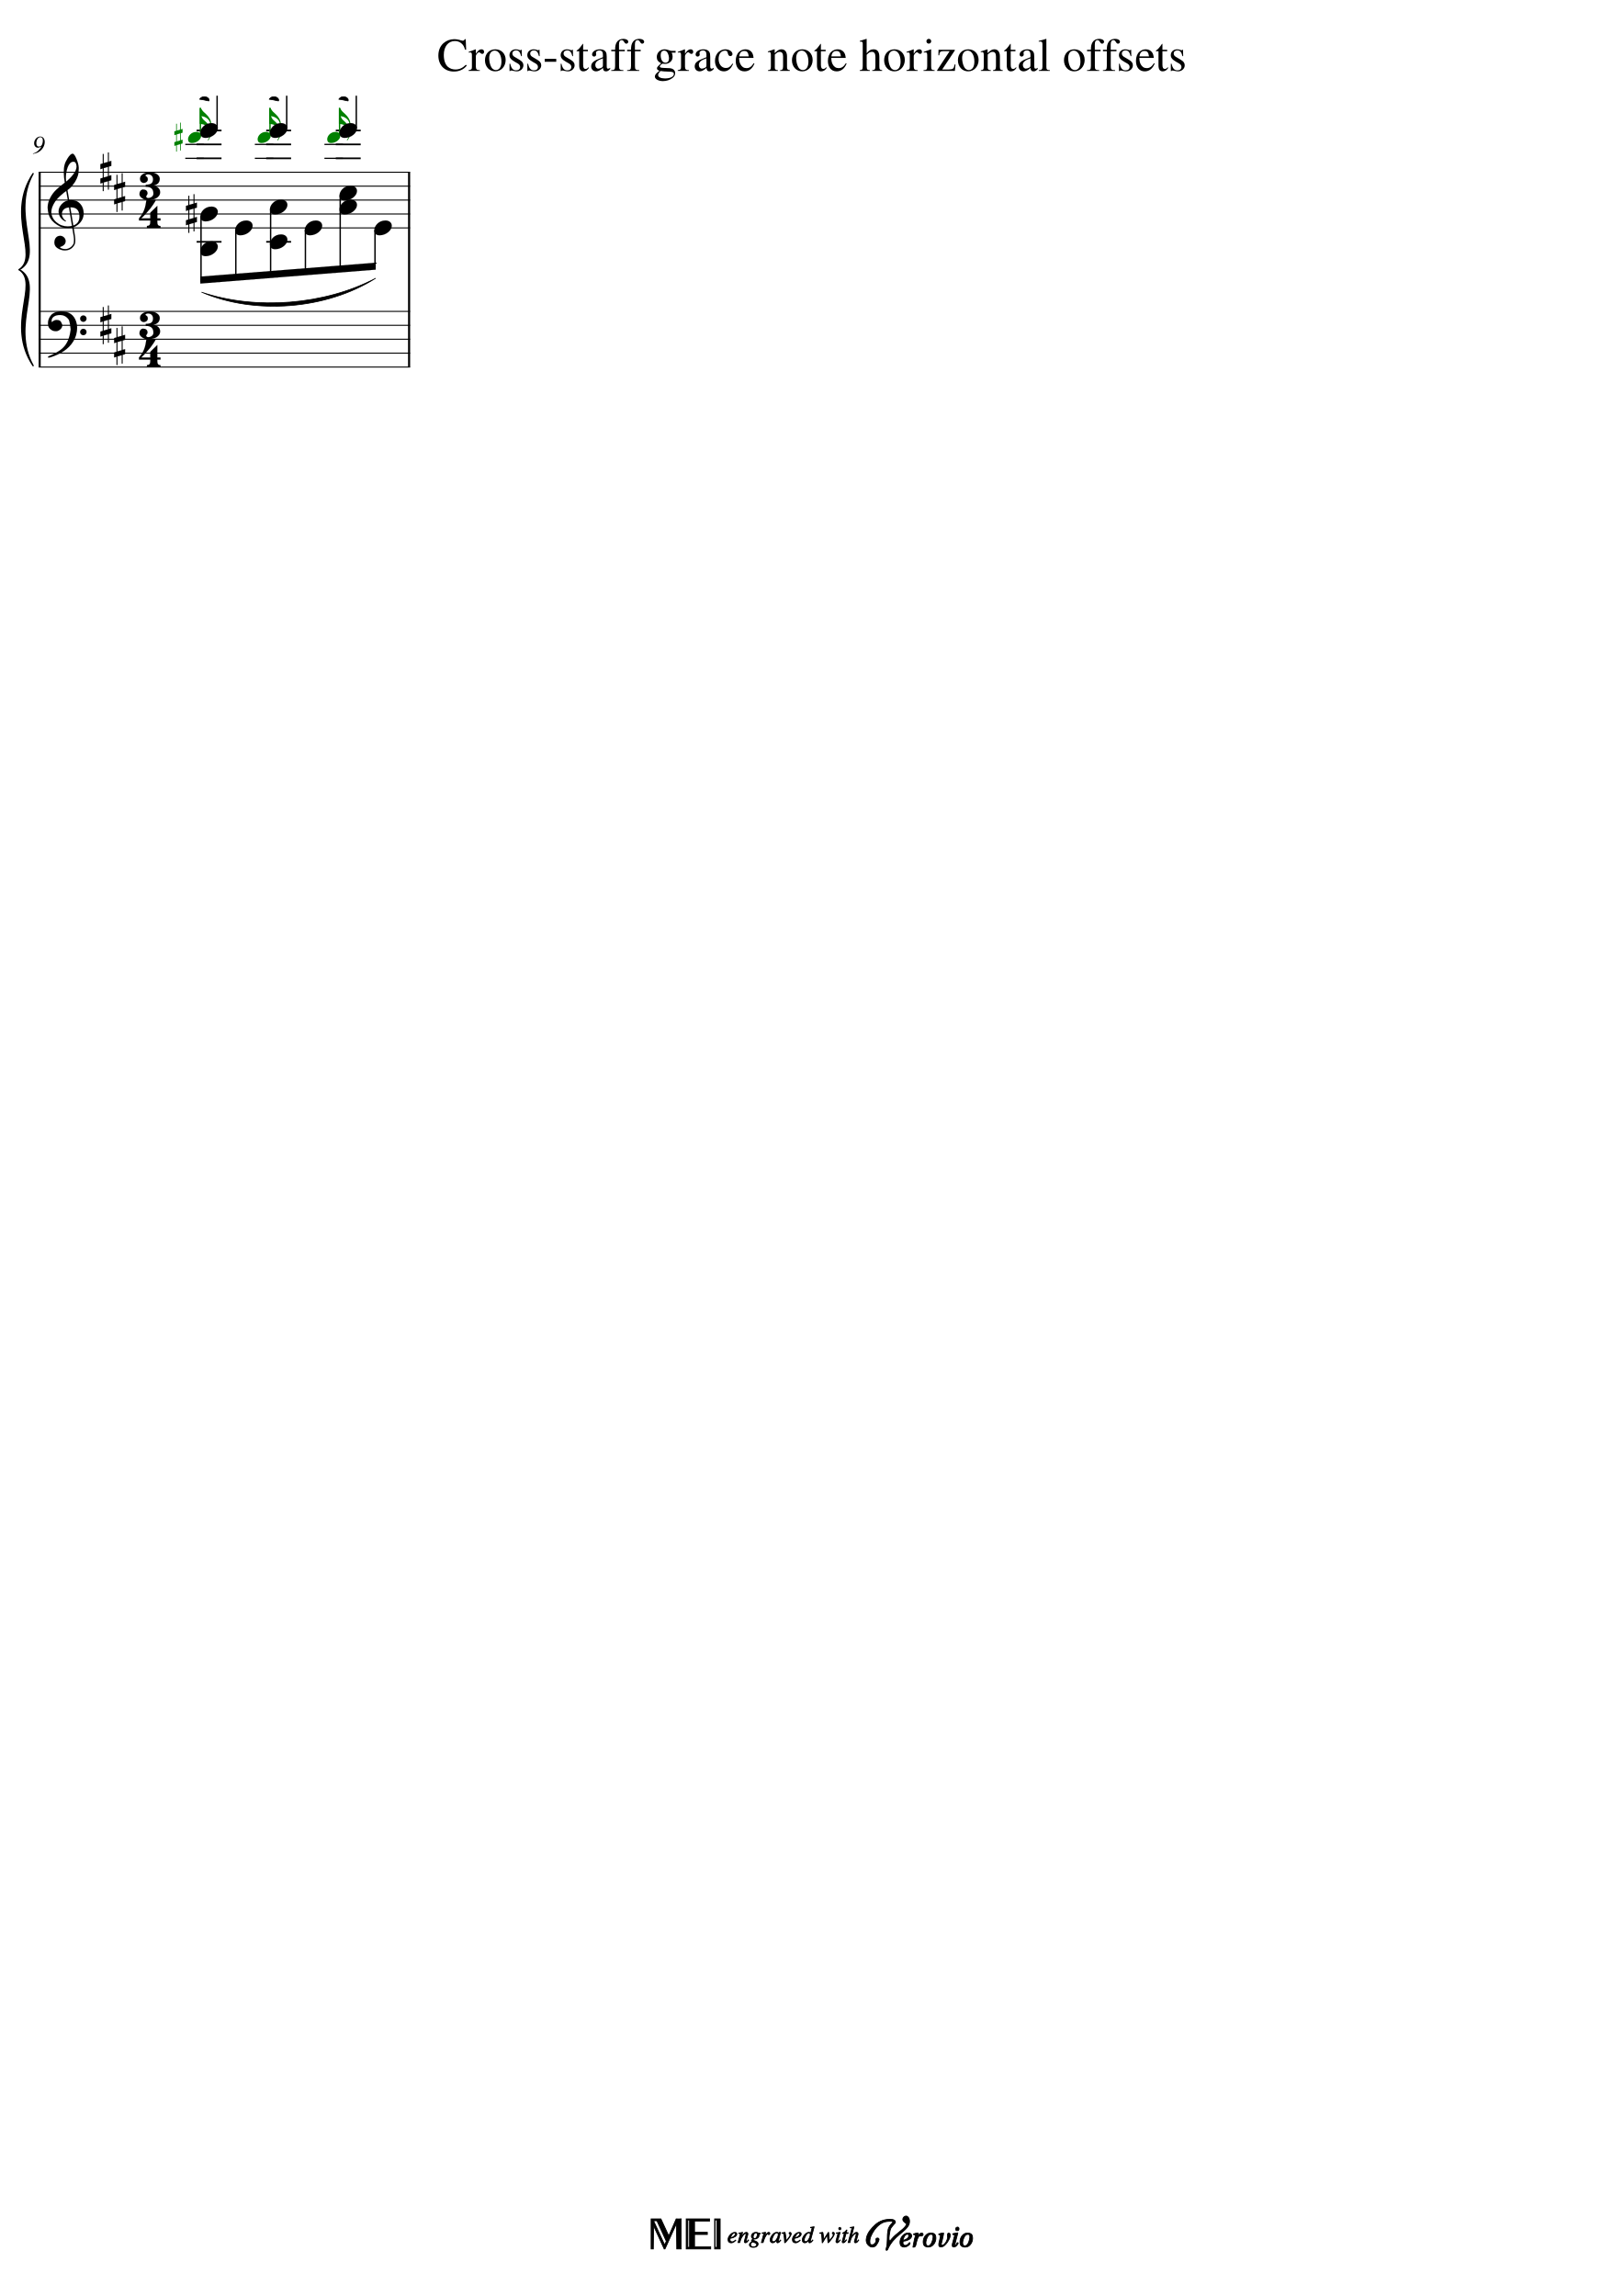
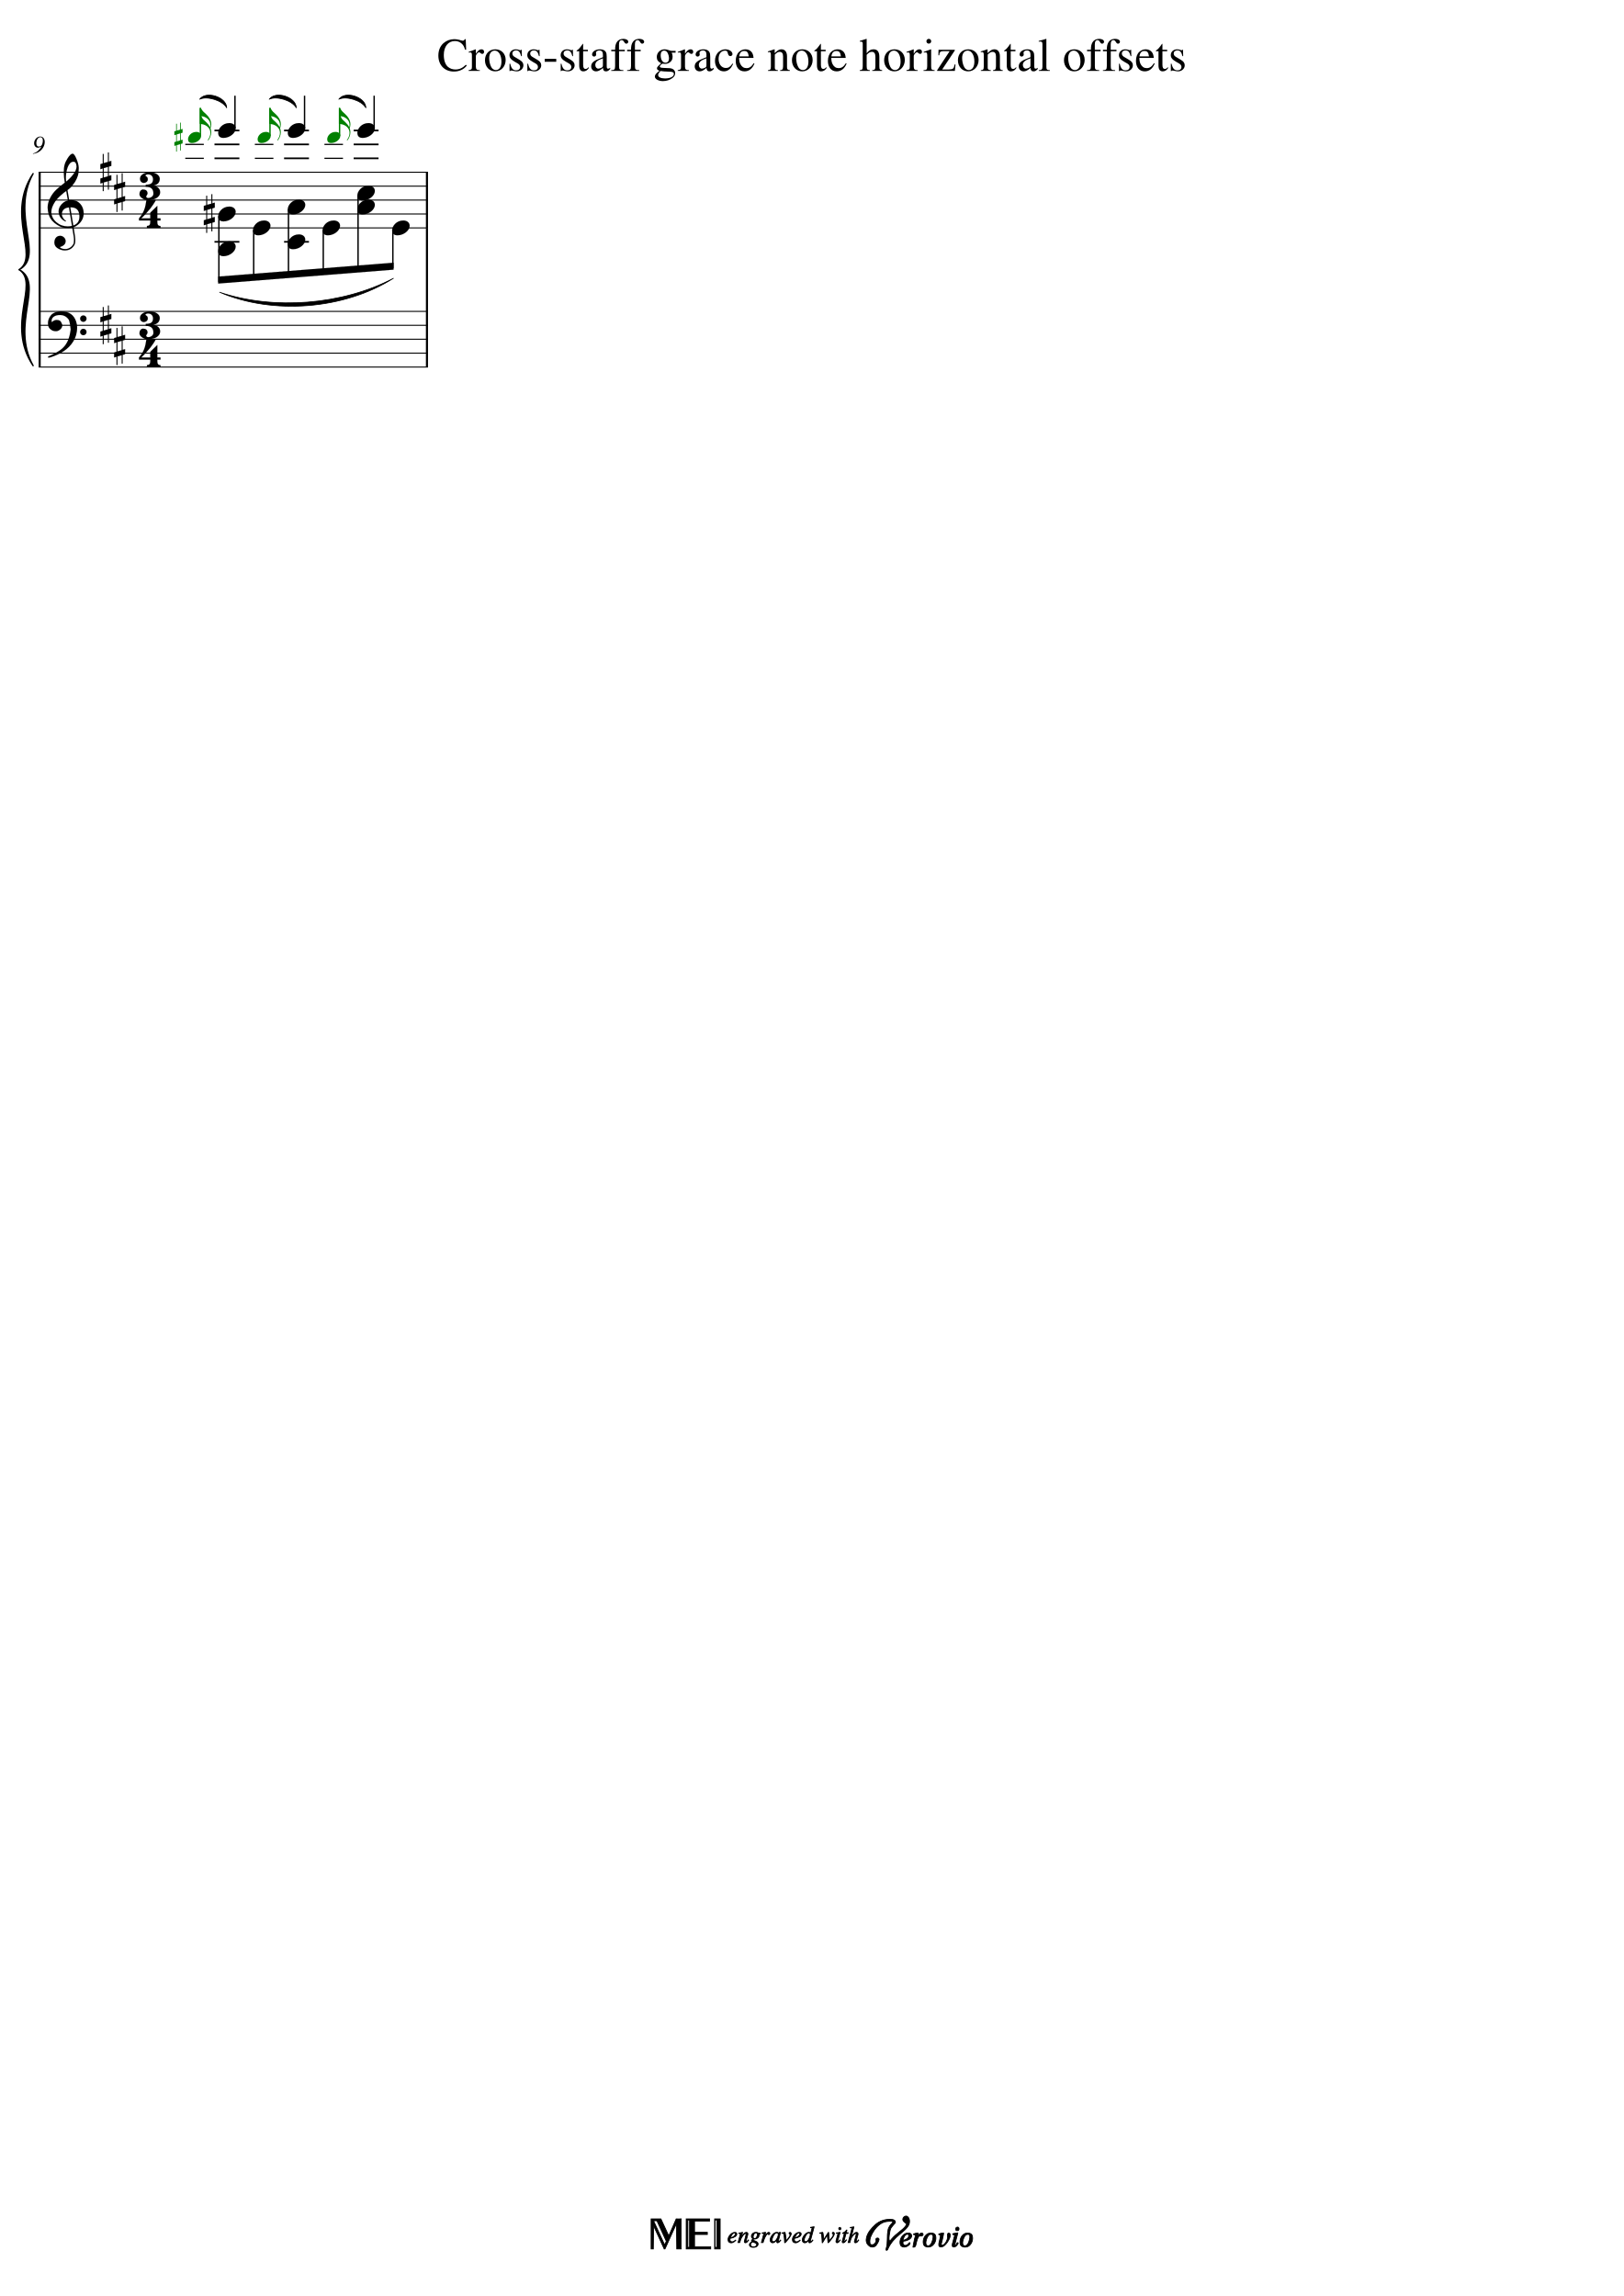
<svg xmlns="http://www.w3.org/2000/svg" xmlns:xlink="http://www.w3.org/1999/xlink" width="2100px" height="2970px" version="1.1" overflow="visible" id="docid">
  <defs>
    <g id="E050-docid">
      <path transform="scale(1,-1)" d="M441 -245c-23 -4 -48 -6 -76 -6c-59 0 -102 7 -130 20c-88 42 -150 93 -187 154c-26 44 -43 103 -48 176c0 6 -1 13 -1 19c0 54 15 111 45 170c29 57 65 106 110 148s96 85 153 127c-3 16 -8 46 -13 92c-4 43 -5 73 -5 89c0 117 16 172 69 257c34 54 64 82 89 82 c21 0 43 -30 69 -92s39 -115 41 -159v-15c0 -109 -21 -162 -67 -241c-13 -20 -63 -90 -98 -118c-13 -9 -25 -19 -37 -29l31 -181c8 1 18 2 28 2c58 0 102 -12 133 -35c59 -43 92 -104 98 -184c1 -7 1 -15 1 -22c0 -123 -87 -209 -181 -248c8 -57 17 -110 25 -162 c5 -31 6 -58 6 -80c0 -30 -5 -53 -14 -70c-35 -64 -88 -99 -158 -103c-5 0 -11 -1 -16 -1c-37 0 -72 10 -108 27c-50 24 -77 59 -80 105v11c0 29 7 55 20 76c18 28 45 42 79 44h6c49 0 93 -42 97 -87v-9c0 -51 -34 -86 -105 -106c17 -24 51 -36 102 -36c62 0 116 43 140 85 c9 16 13 41 13 74c0 20 -1 42 -5 67c-8 53 -18 106 -26 159zM461 939c-95 0 -135 -175 -135 -286c0 -24 2 -48 5 -71c50 39 92 82 127 128c40 53 60 100 60 140v8c-4 53 -22 81 -55 81h-2zM406 119l54 -326c73 25 110 78 110 161c0 7 0 15 -1 23c-7 95 -57 142 -151 142h-12 zM382 117c-72 -2 -128 -47 -128 -120v-7c2 -46 43 -99 75 -115c-3 -2 -7 -5 -10 -10c-70 33 -116 88 -123 172v11c0 68 44 126 88 159c23 17 49 29 78 36l-29 170c-21 -13 -52 -37 -92 -73c-50 -44 -86 -84 -109 -119c-45 -69 -67 -130 -67 -182v-13c5 -68 35 -127 93 -176 s125 -73 203 -73c25 0 50 3 75 9c-19 111 -36 221 -54 331z" />
    </g>
    <g id="E262-docid">
      <path transform="scale(1,-1)" d="M136 186v169h17v-164l44 14v-91l-44 -14v-165l44 12v-91l-44 -13v-155h-17v150l-76 -22v-155h-17v149l-43 -13v90l43 14v167l-43 -14v92l43 13v169h17v-163zM60 73v-167l76 22v168z" />
    </g>
    <g id="E083-docid">
      <path transform="scale(1,-1)" d="M208 250c97 0 177 -52 177 -116c0 -69 -40 -111 -118 -125c56 -5 125 -44 125 -116c0 -31 -10 -57 -31 -78c-19 -21 -45 -38 -78 -49l-50 -11c-15 -3 -36 -7 -55 -7c-50 0 -86 16 -113 38c-16 10 -23 18 -34 34c-7 13 -11 25 -11 38c0 43 27 83 68 83l3 -2 c61 0 75 -42 75 -70c0 -19 -24 -42 -26 -57c7 -17 20 -25 37 -25c44 0 94 29 94 78c0 75 -34 125 -138 125v36c84 0 131 22 131 98c0 54 -37 88 -87 88c-26 0 -43 -7 -51 -22c15 -22 44 -16 44 -70c0 -37 -37 -62 -71 -62c-22 0 -69 15 -69 76c0 79 101 116 178 116z" />
    </g>
    <g id="E084-docid">
      <path transform="scale(1,-1)" d="M20 -78c84 97 114 180 134 329h170c-13 -32 -82 -132 -99 -151l-84 -97c-33 -36 -59 -63 -80 -81h162v102l127 123v-225h57v-39h-57v-34c0 -43 19 -65 57 -65v-34h-244v36c48 0 60 26 60 70v27h-203v39z" />
    </g>
    <g id="E0A4-docid">
      <path transform="scale(1,-1)" d="M0 -39c0 68 73 172 200 172c66 0 114 -37 114 -95c0 -84 -106 -171 -218 -171c-64 0 -96 30 -96 94z" />
    </g>
    <g id="E062-docid">
      <path transform="scale(1,-1)" d="M582 -120c0 32 26 58 58 58s58 -26 58 -58s-26 -58 -58 -58s-58 26 -58 58zM582 120c0 32 26 58 58 58s58 -26 58 -58s-26 -58 -58 -58s-58 26 -58 58zM158 96c51 0 73 -14 88 -49l16 -39c0 -17 -2 -30 -7 -40c-3 -11 -10 -21 -19 -31c-17 -18 -49 -43 -84 -43 c-55 0 -77 13 -112 44c-24 21 -35 55 -35 100c0 46 14 81 32 112c30 52 71 79 137 93l36 6l26 2c154 0 235 -68 274 -182c11 -32 18 -68 18 -107c0 -103 -26 -182 -68 -250c-89 -145 -234 -230 -412 -288l-30 -5c-9 0 -14 3 -14 8c3 10 5 11 10 16c35 15 70 30 96 44l78 43 c96 57 162 136 197 258c9 33 17 60 22 100c3 22 5 35 6 39c-7 69 -16 115 -23 140s-4 22 -16 40c-8 12 -19 23 -31 34c-24 21 -62 44 -118 44c-48 0 -84 -8 -113 -28c-28 -19 -42 -44 -42 -73v-16c2 -5 3 -9 4 -11c24 22 52 39 84 39z" />
    </g>
    <g id="E242-docid">
      <path transform="scale(1,-1)" d="M206 -748c32 48 49 100 49 149c0 89 -55 168 -168 203c-18 5 -47 9 -87 16v190v190h22c8 0 33 -61 71 -95c4 -3 -2 3 61 -56c62 -58 122 -137 122 -241c0 -32 -7 -65 -17 -96c11 -29 17 -60 17 -94c0 -71 -32 -148 -67 -190c-6 -5 -10 -7 -13 -7s-5 2 -5 5l4 10 c1 3 6 8 11 16zM248 -463c4 18 7 38 7 57c0 105 -80 173 -168 200c-11 3 -27 6 -47 9c9 -17 23 -61 53 -88c4 -3 -2 3 61 -56c36 -33 71 -74 94 -122z" />
    </g>
  </defs>
  <style type="text/css">#docid g.ending, #docid g.fing, #docid g.reh, #docid g.tempo {font-weight:bold;}#docid g.dir, #docid g.dynam, #docid g.mNum {font-style:italic;}#docid g.label {font-weight:normal;}#docid ellipse, #docid path, #docid polygon, #docid polyline, #docid rect {stroke:currentColor}</style>
  <svg class="definition-scale" color="black" font-family="Times, serif" viewBox="0 0 21000 29700">
    <g class="page-margin" transform="translate(500, 500)">
      <g id="iJ6YNS9" class="mdiv pageMilestone" />
      <g id="j6ERYJ7" class="score pageMilestone" />
-       <g id="sWRWRWP" class="system">
+       <g id="pI7D7GE" class="system">
        <path d="M13 1728 L13 4248" stroke-width="27" />
-         <g id="nP0WQMA" class="grpSym">
+         <g id="k1U9GEJ4" class="grpSym">
          <path d="M-72,4230 C-432,3690 18,3168 -252,2988 C81,3168 -369,3690 -72,4230" stroke-width="18" stroke-linecap="round" stroke-linejoin="round" />
          <path d="M-72,1746 C-369,2286 81,2808 -252,2988 C18,2808 -432,2286 -72,1746" stroke-width="18" stroke-linecap="round" stroke-linejoin="round" />
        </g>
        <g id="i1N780LT" class="section systemMilestone" />
        <g id="z1XZBIJA" class="measure">
          <g id="k91JIAK" class="mNum autogenerated">
            <text y="1485" text-anchor="middle" font-size="0px">
              <tspan id="l1KT7QAW" class="text">
                <tspan font-size="324px">9</tspan>
              </tspan>
            </text>
          </g>
          <g id="a12WP67W" class="staff">
-             <path d="M0 1728 L4804 1728" stroke-width="13" />
-             <path d="M0 1908 L4804 1908" stroke-width="13" />
-             <path d="M0 2088 L4804 2088" stroke-width="13" />
-             <path d="M0 2268 L4804 2268" stroke-width="13" />
-             <path d="M0 2448 L4804 2448" stroke-width="13" />
-             <g id="a1N7061U" class="clef">
+             <path d="M0 1728 L5035 1728" stroke-width="13" />
+             <path d="M0 1908 L5035 1908" stroke-width="13" />
+             <path d="M0 2088 L5035 2088" stroke-width="13" />
+             <path d="M0 2268 L5035 2268" stroke-width="13" />
+             <path d="M0 2448 L5035 2448" stroke-width="13" />
+             <g id="x1DH581F" class="clef">
              <use xlink:href="#E050-docid" transform="translate(117, 2268) scale(0.72, 0.72)" />
            </g>
-             <g id="cLQ1O4E" class="keySig">
-               <g id="eRMYYWI" class="keyAccid">
+             <g id="z1FXARXY" class="keySig">
+               <g id="bIC489H" class="keyAccid">
                <use xlink:href="#E262-docid" transform="translate(798, 1728) scale(0.72, 0.72)" />
              </g>
-               <g id="gNT854W" class="keyAccid">
+               <g id="dHFT8TY" class="keyAccid">
                <use xlink:href="#E262-docid" transform="translate(976, 1998) scale(0.72, 0.72)" />
              </g>
            </g>
-             <g id="iR99MOM" class="meterSig">
+             <g id="f1EG1ZJT" class="meterSig">
              <use xlink:href="#E083-docid" transform="translate(1289, 1908) scale(0.72, 0.72)" />
              <use xlink:href="#E084-docid" transform="translate(1283, 2268) scale(0.72, 0.72)" />
            </g>
            <g class="ledgerLines above">
-               <path d="M2043 1548 L2365 1548" stroke-width="22" />
-               <path d="M2943 1548 L3265 1548" stroke-width="22" />
-               <path d="M3843 1548 L4165 1548" stroke-width="22" />
-               <path d="M2043 1368 L2365 1368" stroke-width="22" />
-               <path d="M2943 1368 L3265 1368" stroke-width="22" />
-               <path d="M3843 1368 L4165 1368" stroke-width="22" />
-               <path d="M2043 1188 L2365 1188" stroke-width="22" />
-               <path d="M2943 1188 L3265 1188" stroke-width="22" />
-               <path d="M3843 1188 L4165 1188" stroke-width="22" />
+               <path d="M2274 1548 L2596 1548" stroke-width="22" />
+               <path d="M3174 1548 L3496 1548" stroke-width="22" />
+               <path d="M4074 1548 L4396 1548" stroke-width="22" />
+               <path d="M2274 1368 L2596 1368" stroke-width="22" />
+               <path d="M3174 1368 L3496 1368" stroke-width="22" />
+               <path d="M4074 1368 L4396 1368" stroke-width="22" />
+               <path d="M2274 1188 L2596 1188" stroke-width="22" />
+               <path d="M3174 1188 L3496 1188" stroke-width="22" />
+               <path d="M4074 1188 L4396 1188" stroke-width="22" />
            </g>
            <g class="ledgerLines below">
-               <path d="M2043 2628 L2365 2628" stroke-width="22" />
-               <path d="M2943 2628 L3265 2628" stroke-width="22" />
+               <path d="M2274 2628 L2596 2628" stroke-width="22" />
+               <path d="M3174 2628 L3496 2628" stroke-width="22" />
            </g>
            <g class="ledgerLines above cue">
              <path d="M1896 1548 L2136 1548" stroke-width="16" />
              <path d="M2796 1548 L3036 1548" stroke-width="16" />
              <path d="M3696 1548 L3936 1548" stroke-width="16" />
              <path d="M1896 1368 L2136 1368" stroke-width="16" />
              <path d="M2796 1368 L3036 1368" stroke-width="16" />
              <path d="M3696 1368 L3936 1368" stroke-width="16" />
            </g>
            <g id="b4Y5DFV" class="layer">
              <g id="cNFAQML" class="beam">
-                 <polygon points="2091,3168 4359,2988 4359,2898 2091,3078" />
+                 <polygon points="2322,3168 4590,2988 4590,2898 2322,3078" />
                <g id="chord_12960" class="chord">
                  <g id="tPEE0OP" class="stem">
-                     <path d="M2100 2296 L2100 3150" stroke-width="18" />
+                     <path d="M2331 2296 L2331 3150" stroke-width="18" />
                  </g>
                  <g id="e36A7UB" class="note">
                    <g class="notehead">
-                       <use xlink:href="#E0A4-docid" transform="translate(2091, 2268) scale(0.72, 0.72)" />
+                       <use xlink:href="#E0A4-docid" transform="translate(2322, 2268) scale(0.72, 0.72)" />
                    </g>
                    <g id="fW4SW7P" class="accid">
-                       <use xlink:href="#E262-docid" transform="translate(1905, 2268) scale(0.72, 0.72)" />
+                       <use xlink:href="#E262-docid" transform="translate(2136, 2268) scale(0.72, 0.72)" />
                    </g>
                  </g>
                  <g id="g17JWEWV" class="note">
                    <g class="notehead">
-                       <use xlink:href="#E0A4-docid" transform="translate(2091, 2718) scale(0.72, 0.72)" />
+                       <use xlink:href="#E0A4-docid" transform="translate(2322, 2718) scale(0.72, 0.72)" />
                    </g>
                  </g>
                </g>
                <g id="h11BYRB0" class="note">
                  <g class="notehead">
-                     <use xlink:href="#E0A4-docid" transform="translate(2541, 2448) scale(0.72, 0.72)" />
+                     <use xlink:href="#E0A4-docid" transform="translate(2772, 2448) scale(0.72, 0.72)" />
                  </g>
                  <g id="uL0P3Y6" class="stem">
-                     <path d="M2550 2476 L2550 3114" stroke-width="18" />
+                     <path d="M2781 2476 L2781 3114" stroke-width="18" />
                  </g>
                </g>
                <g id="iEPNT2P" class="chord">
                  <g id="vPKGJXZ" class="stem">
-                     <path d="M3000 2206 L3000 3078" stroke-width="18" />
+                     <path d="M3231 2206 L3231 3078" stroke-width="18" />
                  </g>
                  <g id="j180F7IU" class="note">
                    <g class="notehead">
-                       <use xlink:href="#E0A4-docid" transform="translate(2991, 2178) scale(0.72, 0.72)" />
+                       <use xlink:href="#E0A4-docid" transform="translate(3222, 2178) scale(0.72, 0.72)" />
                    </g>
                  </g>
                  <g id="k1JVOWO3" class="note">
                    <g class="notehead">
-                       <use xlink:href="#E0A4-docid" transform="translate(2991, 2628) scale(0.72, 0.72)" />
+                       <use xlink:href="#E0A4-docid" transform="translate(3222, 2628) scale(0.72, 0.72)" />
                    </g>
                    <g id="l168SLSU" class="accid" />
                  </g>
                </g>
                <g id="m1I1R6XU" class="note">
                  <g class="notehead">
-                     <use xlink:href="#E0A4-docid" transform="translate(3441, 2448) scale(0.72, 0.72)" />
+                     <use xlink:href="#E0A4-docid" transform="translate(3672, 2448) scale(0.72, 0.72)" />
                  </g>
                  <g id="wGMJNIQ" class="stem">
-                     <path d="M3450 2476 L3450 3042" stroke-width="18" />
+                     <path d="M3681 2476 L3681 3042" stroke-width="18" />
                  </g>
                </g>
                <g id="n3L1BSY" class="chord">
                  <g id="xIG9TQU" class="stem">
-                     <path d="M3900 2026 L3900 3006" stroke-width="18" />
+                     <path d="M4131 2026 L4131 3006" stroke-width="18" />
                  </g>
                  <g id="oYFJ0C6" class="note">
                    <g class="notehead">
-                       <use xlink:href="#E0A4-docid" transform="translate(3891, 1998) scale(0.72, 0.72)" />
+                       <use xlink:href="#E0A4-docid" transform="translate(4122, 1998) scale(0.72, 0.72)" />
                    </g>
                    <g id="p6KLLMO" class="accid" />
                  </g>
                  <g id="q4CA8UL" class="note">
                    <g class="notehead">
-                       <use xlink:href="#E0A4-docid" transform="translate(3891, 2178) scale(0.72, 0.72)" />
+                       <use xlink:href="#E0A4-docid" transform="translate(4122, 2178) scale(0.72, 0.72)" />
                    </g>
                  </g>
                </g>
                <g id="note_13044" class="note">
                  <g class="notehead">
-                     <use xlink:href="#E0A4-docid" transform="translate(4341, 2448) scale(0.72, 0.72)" />
+                     <use xlink:href="#E0A4-docid" transform="translate(4572, 2448) scale(0.72, 0.72)" />
                  </g>
                  <g id="y1NKD124" class="stem">
-                     <path d="M4350 2476 L4350 2970" stroke-width="18" />
+                     <path d="M4581 2476 L4581 2970" stroke-width="18" />
                  </g>
                </g>
              </g>
            </g>
          </g>
          <g id="s1IC15RP" class="staff">
-             <path d="M0 3528 L4804 3528" stroke-width="13" />
-             <path d="M0 3708 L4804 3708" stroke-width="13" />
-             <path d="M0 3888 L4804 3888" stroke-width="13" />
-             <path d="M0 4068 L4804 4068" stroke-width="13" />
-             <path d="M0 4248 L4804 4248" stroke-width="13" />
-             <g id="k111HCX6" class="clef">
+             <path d="M0 3528 L5035 3528" stroke-width="13" />
+             <path d="M0 3708 L5035 3708" stroke-width="13" />
+             <path d="M0 3888 L5035 3888" stroke-width="13" />
+             <path d="M0 4068 L5035 4068" stroke-width="13" />
+             <path d="M0 4248 L5035 4248" stroke-width="13" />
+             <g id="hLTIS5L" class="clef">
              <use xlink:href="#E062-docid" transform="translate(117, 3708) scale(0.72, 0.72)" />
            </g>
-             <g id="mXTA0QM" class="keySig">
-               <g id="oLY9P3F" class="keyAccid">
+             <g id="j1NJNXS9" class="keySig">
+               <g id="l1NGLKH6" class="keyAccid">
                <use xlink:href="#E262-docid" transform="translate(798, 3708) scale(0.72, 0.72)" />
              </g>
-               <g id="q2BL7ML" class="keyAccid">
+               <g id="nX9JLLV" class="keyAccid">
                <use xlink:href="#E262-docid" transform="translate(976, 3978) scale(0.72, 0.72)" />
              </g>
            </g>
-             <g id="s1NUKWCL" class="meterSig">
+             <g id="pTTHNA4" class="meterSig">
              <use xlink:href="#E083-docid" transform="translate(1289, 3708) scale(0.72, 0.72)" />
              <use xlink:href="#E084-docid" transform="translate(1283, 4068) scale(0.72, 0.72)" />
            </g>
            <g id="tBZ62SV" class="layer">
              <g id="note_13062" class="note" color="green" fill="green">
                <g class="notehead">
                  <use xlink:href="#E0A4-docid" transform="translate(1932, 1278) scale(0.54, 0.54)" />
                </g>
                <g id="z1K4OJSQ" class="stem">
                  <path d="M2092 1257 L2092 896" stroke-width="18" />
                  <g id="aRA8GUK" class="flag">
                    <use xlink:href="#E242-docid" transform="translate(2083, 896) scale(0.54, 0.54)" />
                  </g>
                </g>
                <g id="vLC6GUE" class="accid">
                  <use xlink:href="#E262-docid" transform="translate(1755, 1278) scale(0.54, 0.54)" />
                </g>
              </g>
              <g id="note_13074" class="note">
                <g class="notehead">
-                   <use xlink:href="#E0A4-docid" transform="translate(2091, 1188) scale(0.72, 0.72)" />
+                   <use xlink:href="#E0A4-docid" transform="translate(2322, 1188) scale(0.72, 0.72)" />
                </g>
                <g id="b1AYFJ9P" class="stem">
-                   <path d="M2308 1160 L2308 738" stroke-width="18" />
+                   <path d="M2539 1160 L2539 738" stroke-width="18" />
                </g>
              </g>
              <g id="note_13080" class="note" color="green" fill="green">
                <g class="notehead">
                  <use xlink:href="#E0A4-docid" transform="translate(2832, 1278) scale(0.54, 0.54)" />
                </g>
                <g id="cUUYDUG" class="stem">
                  <path d="M2992 1257 L2992 896" stroke-width="18" />
                  <g id="d17EWFLB" class="flag">
                    <use xlink:href="#E242-docid" transform="translate(2983, 896) scale(0.54, 0.54)" />
                  </g>
                </g>
                <g id="yAUW6TF" class="accid" />
              </g>
              <g id="note_13092" class="note">
                <g class="notehead">
-                   <use xlink:href="#E0A4-docid" transform="translate(2991, 1188) scale(0.72, 0.72)" />
+                   <use xlink:href="#E0A4-docid" transform="translate(3222, 1188) scale(0.72, 0.72)" />
                </g>
                <g id="eZWEOI5" class="stem">
-                   <path d="M3208 1160 L3208 738" stroke-width="18" />
+                   <path d="M3439 1160 L3439 738" stroke-width="18" />
                </g>
              </g>
              <g id="note_13098" class="note" color="green" fill="green">
                <g class="notehead">
                  <use xlink:href="#E0A4-docid" transform="translate(3732, 1278) scale(0.54, 0.54)" />
                </g>
                <g id="fXQFU55" class="stem">
                  <path d="M3892 1257 L3892 896" stroke-width="18" />
                  <g id="g11K35MU" class="flag">
                    <use xlink:href="#E242-docid" transform="translate(3883, 896) scale(0.54, 0.54)" />
                  </g>
                </g>
                <g id="b1XSZE2H" class="accid" />
              </g>
              <g id="note_13110" class="note">
                <g class="notehead">
-                   <use xlink:href="#E0A4-docid" transform="translate(3891, 1188) scale(0.72, 0.72)" />
+                   <use xlink:href="#E0A4-docid" transform="translate(4122, 1188) scale(0.72, 0.72)" />
                </g>
                <g id="h1NRSQV" class="stem">
-                   <path d="M4108 1160 L4108 738" stroke-width="18" />
+                   <path d="M4339 1160 L4339 738" stroke-width="18" />
                </g>
              </g>
            </g>
          </g>
          <g id="dIZDUHE" class="slur">
-             <path d="M2109,3280 C2808,3516 3702,3445 4357,3100 C3721,3504 2799,3577 2109,3280" stroke-width="9" stroke-linecap="round" stroke-linejoin="round" />
+             <path d="M2340,3280 C3039,3516 3933,3445 4588,3100 C3952,3504 3030,3577 2340,3280" stroke-width="9" stroke-linecap="round" stroke-linejoin="round" />
          </g>
          <g id="e1EHME80" class="slur">
-             <path d="M2082,784 C2121,722 2219,757 2202,806 C2169,802 2130,788 2082,784" stroke-width="9" stroke-linecap="round" stroke-linejoin="round" />
+             <path d="M2082,784 C2163,669 2431,754 2432,895 C2380,800 2178,737 2082,784" stroke-width="9" stroke-linecap="round" stroke-linejoin="round" />
          </g>
          <g id="f1BEGS43" class="slur">
-             <path d="M2982,784 C3021,722 3119,757 3102,806 C3069,802 3030,788 2982,784" stroke-width="9" stroke-linecap="round" stroke-linejoin="round" />
+             <path d="M2982,784 C3063,669 3331,754 3332,895 C3280,800 3078,737 2982,784" stroke-width="9" stroke-linecap="round" stroke-linejoin="round" />
          </g>
          <g id="gETMZTA" class="slur">
-             <path d="M3882,784 C3921,722 4019,757 4002,806 C3969,802 3930,788 3882,784" stroke-width="9" stroke-linecap="round" stroke-linejoin="round" />
+             <path d="M3882,784 C3963,669 4231,754 4232,895 C4180,800 3978,737 3882,784" stroke-width="9" stroke-linecap="round" stroke-linejoin="round" />
          </g>
          <g id="y16753K6" class="barLine">
-             <path d="M4791 1728 L4791 2448" stroke-width="27" />
-             <path d="M4791 3528 L4791 4248" stroke-width="27" />
-             <path d="M4791 2448 L4791 3528" stroke-width="27" />
+             <path d="M5022 1728 L5022 2448" stroke-width="27" />
+             <path d="M5022 3528 L5022 4248" stroke-width="27" />
+             <path d="M5022 2448 L5022 3528" stroke-width="27" />
          </g>
        </g>
        <g id="qI1DT7K" class="systemMilestoneEnd i1N780LT" />
      </g>
      <g id="rJ8GLXL" class="pageMilestoneEnd j6ERYJ7" />
      <g id="s1HUMGE0" class="pageMilestoneEnd iJ6YNS9" />
      <g id="z1M5W8JL" class="pgHead autogenerated">
        <text font-size="0px">
          <tspan id="aA571PQ" class="rend" x="10000" y="417" text-anchor="middle">
            <tspan id="bGR56S9" class="rend">
              <tspan id="c10PAP45" class="text">
                <tspan font-size="607px">Cross-staff grace note horizontal offsets</tspan>
              </tspan>
            </tspan>
          </tspan>
        </text>
      </g>
      <g id="t1YD0KSR" class="pgFoot autogenerated">
        <g id="u1XWY667" class="fig">
          <g class="svg" transform="translate(7750, 28099) scale(10, 10)">
            <g>
              <path fill="#000000" d="M 17.113,49.265 V 10.368 h 12.697 c 3.289,7.337 6.713,14.61 10.127,21.889 3.42,-7.485 6.256,-14.205 9.589,-21.91 2.436,0.104 4.317,0.085 6.484,-0.058 V 49.264 H 50.274 C 50.145,38.356 50.016,27.448 49.887,16.54 45.003,27.315 39.967,38.434 35.084,49.209 34.679,49.344 34.427,49.136 34.022,49.271 29.466,39.331 24.91,29.391 20.354,19.451 20.224,29.389 20.095,39.327 19.965,49.264 H 17.113 Z M 36.754,39.325 C 32.721,30.513 28.688,21.701 24.655,12.889 22.531,12.751 22.657,12.71 20.714,12.814 v 0.966 c 4.613,9.998 9.609,20.749 13.873,30.082 0.722,-1.513 1.445,-3.025 2.167,-4.538 z m 25.738,9.94 c 0,-12.966 0,-25.931 0,-38.897 10.084,0 20.169,0 30.253,0 0,0.96 0,1.921 0,2.881 -6.483,0 -12.966,0 -19.448,0 0,4.802 0,9.604 0,14.406 5.522,0 11.045,0 16.567,0 0,0.96 0,1.921 0,2.881 -5.522,0 -11.045,0 -16.567,0 0,5.282 0,10.565 0,15.847 6.963,0 13.926,0 20.889,0 0,0.96 0,1.921 0,2.881 -10.565,0 -21.129,0 -31.694,0 z m 4.322,-2.161 c 0,-11.765 0,-23.53 0,-35.295 -0.72,0 -1.441,0 -2.161,0 0,11.765 0,23.53 0,35.295 0.72,0 1.441,0 2.161,0 z m 32.414,2.161 c 0,-12.966 0,-25.931 0,-38.897 2.401,0 4.802,0 7.203,0 0,12.966 0,25.931 0,38.897 -2.401,0 -4.802,0 -7.203,0 z m 2.881,-2.161 c 0,-11.765 0,-23.53 0,-35.295 -0.72,0 -1.441,0 -2.161,0 0,11.765 0,23.53 0,35.295 0.72,0 1.441,0 2.161,0 z" />
              <path fill="#000000" d="m 346.3,6.7 c -3.1,0.5 -4.9,4.4 -2.7,6.8 1.2,1.4 2.7,2.4 4.1,3.5 -2.4,5.3 -7.7,8.3 -11.9,12.1 -3.7,2.8 -7,6.2 -9.7,9.9 -2.2,-0.8 -0.915,-7.719 -0.627,-9.5 0.288,-1.781 0.727,-6.4 2.927,-8.7 1.3,-1.9 3,-3.5 4.5,-5.2 1.2,-3.4 -3.2,-4.9 -5.8,-4.6 -7.3,-0.5 -14.6,2 -20,6.8 -5,4.6 -10,10.1 -11.5,17 -0.9,3.5 -0.2,7.5 2.8,9.9 2.5,2.8 7.4,2.9 9.8,-0.2 1.7,-2.3 3.2,-4.8 3.8,-7.6 -0.1,-2.6 -4.4,-2.3 -4.3,0.2 1.2,2.4 -0.9,4.7 -2.7,6.2 -1.7,0.9 -4.7,0.7 -4.8,-1.7 -1,-5.8 2.1,-11.3 5.2,-16.1 4,-5.8 9.8,-11.2 17.2,-11.8 1.6,0 8.1,-1.2 6.8,1.4 -2.8,2.8 -5.6,6.1 -6,10.3 -1.6,7.7 0.1,15.7 -2.3,23.2 -1.1,3.9 2,2.6 2.5,0.2 3.3,-7.4 8.9,-13.4 15.1,-18.5 4.2,-3.9 9.5,-7.1 11.9,-12.6 1.3,-3.6 1.2,-9 -2.7,-10.9 -0.504,-0.177 -1.07,-0.165 -1.6,-0.1 z m 66,14.5 c -2,0.8 -1.8,4.9 0.8,4.4 3.4,0.4 2.9,-6.2 -0.8,-4.4 z m 0.6,7.3 c -1.3,0.5 -7.6,0.5 -5.4,2.2 4,-0.3 0.7,4.5 0.6,6.7 -0.4,2.9 -2.4,5.9 -1.2,8.8 2.7,1.7 5.6,-0.8 6.8,-3.2 1.6,-1.4 -0.5,-3 -1.2,-0.9 -0.4,0.8 -2.4,3.5 -2.6,1.8 1.1,-5 2.7,-9.9 3.9,-14.9 l -0.1,-0.5 h -0.9 z m -65.1,0.2 c -6.5,1.6 -10.5,9.5 -8.2,15.7 2.1,3.4 7.4,2.9 10.1,0.4 2,-0.2 3.6,-5.3 1,-3.4 -1.4,2 -4,4.2 -6.5,2.8 -2.2,-1.9 -1.9,-5.7 1.7,-5.3 3.1,-0.9 6.9,-2.1 8.1,-5.5 0.9,-2.7 -1.6,-5.2 -4.3,-4.8 h -1.1 -0.7 z m 13.6,0 c -2.2,0 -8.5,1.8 -2.9,2.3 0.9,1.9 -1,4.9 -1.1,7.2 -0.5,2.9 -1.4,5.7 -1.7,8.7 3.7,0.7 3.8,-2.6 4.4,-5.3 0.9,-3.3 1.6,-7 4.1,-9.5 2.4,1.6 6.8,-0.7 3.7,-3.4 -2.9,-0.5 -4.8,2.4 -6.2,4.3 0,-1.2 2.4,-5 -0.2,-4.3 z m 15.8,0 c -6.4,1.3 -9.6,9.1 -7.7,14.9 1.9,4 7.7,3.9 11,1.7 4.1,-3 6,-8.9 4.4,-13.7 -1.3,-3 -4.8,-3.2 -7.6,-3 z m 17,0 c -2.3,0 -8.8,1.9 -3,2.4 0.4,2.5 -1,5.7 -1.4,8.4 -0.7,2.4 -1.8,7.5 2.1,7.2 3.8,-0.1 6.5,-3.5 8.5,-6.3 2,-3.2 4.5,-7 3.3,-10.9 -3.7,-3 -3.6,2.6 -3.1,5.1 -0.7,3.8 -2.7,7.9 -6.2,9.8 -3.6,0.6 -1,-4.3 -0.8,-6.1 0.6,-3.2 1.6,-6.3 1.9,-9.5 h -1.1 z m 30.6,0 c -6.3,1.2 -9.5,8.9 -7.8,14.7 1.5,4 7.2,4.2 10.5,2.4 4.6,-2.8 6.6,-9.3 4.8,-14.3 -1.4,-2.8 -4.8,-3 -7.5,-2.8 z m -75.4,1.7 c 2.1,1.5 0.2,4.7 -1.6,5.7 -1.1,0.4 -5.5,3.4 -4.6,0.7 0.8,-2.7 2.2,-6.2 5.3,-6.6 l 0.9,0.1 z m 30.8,0 c 2.6,1.5 1.3,5.2 0.8,7.6 -0.8,2.7 -1.9,5.9 -4.7,7.1 -5.1,0.8 -4,-5.8 -2.8,-8.8 1,-2.8 3,-6.8 6.7,-5.8 z m 47.1,-0.1 c 2.9,0.7 2,4.7 1.5,6.8 -0.7,3 -1.8,6.7 -5,8 -4.7,0.8 -4,-5.1 -3,-7.9 0.9,-3 2.7,-7.3 6.5,-6.8 z" />
              <g>
                <path d="m 116.566,37.118 q 0,-3.252 2.93,-6.299 2.9,-3.047 5.991,-3.047 1.143,0 1.816,0.527 0.674,0.527 0.674,1.567 0,2.109 -2.476,3.618 -2.461,1.494 -5.186,1.831 l -0.835,0.103 q -0.19,0.601 -0.264,0.967 -0.073,0.352 -0.073,0.894 0,1.289 0.835,2.007 0.85,0.718 2.007,0.718 1.099,0 2.329,-0.732 0.703,-0.425 2.036,-1.523 l 0.381,0.337 q -0.659,0.835 -1.89,1.714 -2.183,1.567 -4.38,1.567 -1.553,0 -2.725,-1.099 -1.172,-1.099 -1.172,-3.149 z m 3.12,-2.358 q 2.798,-0.41 4.556,-1.963 Q 126,31.229 126,29.691 q 0,-0.557 -0.264,-0.879 -0.264,-0.337 -0.776,-0.337 -0.952,0 -1.875,0.82 -0.908,0.806 -1.641,1.831 -0.776,1.201 -1.23,2.3 -0.249,0.586 -0.527,1.333 z" />
                <path d="m 129.472,41 2.534,-9.053 q 0.322,-1.143 0.366,-1.377 0.059,-0.249 0.059,-0.527 0,-0.425 -0.249,-0.659 -0.234,-0.249 -0.938,-0.249 -0.176,0 -0.352,0.029 -0.161,0.015 -0.366,0.044 v -0.498 q 0.952,-0.146 1.348,-0.22 0.41,-0.073 0.879,-0.176 l 2.622,-0.571 q 0.088,0.059 0.117,0.132 l -1.948,6.299 q 1.787,-2.739 2.988,-4.072 2.109,-2.358 3.779,-2.358 0.645,0 1.113,0.249 0.894,0.483 0.894,1.743 0,0.352 -0.073,0.732 -0.073,0.381 -0.19,0.82 l -1.919,7.017 q -0.059,0.22 -0.132,0.542 -0.073,0.308 -0.073,0.439 0,0.22 0.103,0.396 0.103,0.176 0.337,0.176 0.381,0 0.879,-0.439 0.498,-0.454 1.626,-1.919 l 0.425,0.381 q -1.201,1.626 -1.904,2.285 -1.201,1.157 -2.3,1.157 -0.498,0 -0.967,-0.322 -0.454,-0.337 -0.454,-1.201 0,-0.249 0.029,-0.527 0.044,-0.278 0.103,-0.483 l 1.846,-7.119 q 0.146,-0.586 0.19,-0.952 0.059,-0.381 0.059,-0.542 0,-0.352 -0.176,-0.601 -0.161,-0.264 -0.586,-0.264 -1.099,0 -2.769,1.992 -0.981,1.187 -1.992,2.827 -0.776,1.274 -1.23,2.49 Q 132.709,37.821 131.742,41 Z" />
                <path d="m 149.13,33.5 q 0,0.908 0.278,1.45 0.469,0.894 1.685,0.894 1.318,0 2.344,-1.67 1.04,-1.685 1.04,-3.706 0,-0.967 -0.425,-1.509 -0.425,-0.557 -1.274,-0.557 -1.641,0 -2.651,1.743 -0.996,1.743 -0.996,3.354 z m 0.513,13.066 q 1.743,0 2.886,-0.835 1.157,-0.835 1.157,-1.992 0,-0.879 -0.601,-1.479 -0.322,-0.322 -1.04,-0.688 -0.601,-0.293 -2.036,-0.835 -1.421,-0.557 -1.641,-0.557 -0.381,0 -1.479,1.011 -1.099,1.025 -1.099,2.314 0,1.948 1.685,2.681 0.879,0.381 2.168,0.381 z m -5.479,-2.681 q 0,-1.099 0.835,-2.095 0.85,-0.981 2.681,-1.963 -0.366,-0.234 -0.601,-0.483 -0.234,-0.264 -0.234,-0.688 0,-0.601 0.835,-1.377 0.469,-0.439 1.523,-1.157 -0.938,-0.352 -1.611,-0.996 -0.82,-0.864 -0.82,-2.241 0,-2.212 1.729,-3.677 1.729,-1.465 4.277,-1.465 1.333,0 2.256,0.425 0.923,0.41 1.084,0.688 h 1.978 v 1.172 h -1.494 q 0.088,0.322 0.132,0.586 0.044,0.264 0.044,0.747 0,2.373 -1.846,3.735 -1.831,1.362 -3.955,1.362 -0.22,0 -0.41,-0.015 -0.19,-0.029 -0.469,-0.088 -0.22,0 -0.601,0.425 -0.396,0.425 -0.396,0.762 0,0.498 3.223,1.699 3.208,1.216 3.208,3.56 0,1.758 -1.611,3.076 -1.611,1.333 -4.863,1.333 -2.256,0 -3.574,-0.967 -1.318,-0.967 -1.318,-2.358 z" />
                <path d="m 165.038,27.67 q 0.132,0 0.176,0.088 0.059,0.073 0.059,0.176 -0.015,0.146 -0.029,0.22 l -1.465,5.669 0.322,-0.63 q 1.055,-2.065 2.461,-3.765 1.421,-1.714 2.695,-1.714 0.688,0 1.055,0.454 0.381,0.454 0.381,1.04 0,0.659 -0.381,1.099 -0.366,0.425 -1.025,0.425 -0.454,0 -0.688,-0.176 -0.234,-0.176 -0.366,-0.41 l -0.176,-0.322 q -0.059,-0.088 -0.146,-0.132 -0.073,-0.059 -0.19,-0.059 -0.571,0 -1.655,1.597 -1.069,1.597 -1.919,3.457 -0.513,1.128 -1.143,2.988 Q 162.606,38.847 161.947,41 h -2.256 l 2.432,-8.818 q 0.205,-0.762 0.322,-1.362 0.132,-0.601 0.132,-0.981 0,-0.439 -0.22,-0.674 -0.22,-0.234 -0.762,-0.234 -0.176,0 -0.439,0.029 -0.264,0.029 -0.63,0.073 v -0.483 l 0.586,-0.117 q 1.143,-0.234 2.49,-0.498 1.362,-0.264 1.436,-0.264 z" />
                <path d="m 181.518,30.424 q 0,-1.055 -0.483,-1.553 -0.483,-0.498 -1.172,-0.498 -2.388,0 -4.438,3.662 -1.802,3.223 -1.802,5.552 0,1.172 0.498,1.714 0.513,0.527 1.26,0.527 2.212,0 4.263,-3.56 1.875,-3.237 1.875,-5.845 z m -1.831,-2.71 q 1.157,0 1.787,0.601 0.337,0.322 0.527,0.85 l 0.073,0.205 0.322,-1.113 q 0.059,-0.19 0.103,-0.249 0.044,-0.073 0.205,-0.088 l 1.655,-0.19 q 0.132,0 0.146,0.059 0.029,0.044 0,0.176 -0.059,0.19 -0.088,0.308 -0.029,0.103 -0.088,0.308 l -1.348,5.244 q -0.439,1.714 -0.747,2.959 -0.542,2.256 -0.542,2.578 0,0.205 0.103,0.308 0.117,0.088 0.278,0.088 0.132,0 0.278,-0.088 0.161,-0.088 0.381,-0.264 l 0.249,-0.205 q 0.117,-0.103 0.264,-0.234 0.146,-0.146 0.352,-0.352 l 0.908,-0.938 0.352,0.308 q -1.523,1.948 -2.446,2.651 -0.923,0.688 -1.758,0.688 -0.542,0 -0.85,-0.381 -0.293,-0.381 -0.293,-0.952 0,-0.527 0.19,-1.509 0.205,-0.996 0.396,-1.67 -0.264,0.439 -0.894,1.289 -0.615,0.835 -1.523,1.626 -1.069,0.952 -2.051,1.348 -0.762,0.264 -1.465,0.264 -1.187,0 -2.153,-0.967 -0.967,-0.981 -0.967,-2.769 0,-3.076 2.754,-6.416 2.842,-3.472 5.889,-3.472 z" />
                <path d="m 196.664,27.772 q 0.82,0 1.26,0.586 0.439,0.586 0.439,1.333 0,1.978 -3.911,6.929 -3.706,4.702 -4.438,4.702 -0.22,0 -0.293,-0.601 -0.044,-0.337 -0.044,-1.143 0,-0.981 -0.19,-3.325 -0.19,-2.344 -0.366,-3.472 -0.366,-2.476 -0.718,-3.193 -0.352,-0.718 -1.333,-0.718 -0.161,0 -0.381,0.015 -0.205,0.015 -0.483,0.044 v -0.381 q 0.439,-0.088 1.846,-0.396 1.406,-0.308 1.494,-0.337 l 0.483,-0.146 q 0.205,-0.059 0.322,0.234 0.117,0.278 0.293,1.055 0.557,2.549 0.835,5.024 0.176,1.538 0.352,4.556 l 0.483,-0.513 q 1.509,-1.597 3.018,-3.794 1.509,-2.197 1.509,-3.105 0,-0.454 -0.659,-1.084 -0.659,-0.645 -0.659,-1.172 0,-0.483 0.322,-0.791 0.337,-0.308 0.82,-0.308 z" />
                <path d="m 199.828,37.118 q 0,-3.252 2.93,-6.299 2.9,-3.047 5.991,-3.047 1.143,0 1.816,0.527 0.674,0.527 0.674,1.567 0,2.109 -2.476,3.618 -2.461,1.494 -5.186,1.831 l -0.835,0.103 q -0.19,0.601 -0.264,0.967 -0.073,0.352 -0.073,0.894 0,1.289 0.835,2.007 0.85,0.718 2.007,0.718 1.099,0 2.329,-0.732 0.703,-0.425 2.036,-1.523 l 0.381,0.337 q -0.659,0.835 -1.89,1.714 -2.183,1.567 -4.38,1.567 -1.553,0 -2.725,-1.099 -1.172,-1.099 -1.172,-3.149 z m 3.12,-2.358 q 2.798,-0.41 4.556,-1.963 1.758,-1.567 1.758,-3.105 0,-0.557 -0.264,-0.879 -0.264,-0.337 -0.776,-0.337 -0.952,0 -1.875,0.82 -0.908,0.806 -1.641,1.831 -0.776,1.201 -1.23,2.3 -0.249,0.586 -0.527,1.333 z" />
                <path d="m 215.238,37.602 q 0,0.894 0.41,1.567 0.41,0.659 1.392,0.659 2.095,0 4.028,-3.369 1.816,-3.164 1.816,-5.991 0,-0.894 -0.293,-1.479 -0.293,-0.586 -1.187,-0.586 -2.227,0 -4.307,3.604 -1.86,3.223 -1.86,5.596 z m 6.006,-9.888 q 1.157,0 1.641,0.557 0.278,0.322 0.439,1.099 l 1.67,-6.006 q 0.073,-0.249 0.088,-0.439 0.029,-0.205 0.029,-0.352 0,-0.571 -0.22,-0.718 -0.205,-0.146 -0.601,-0.146 -0.249,0 -0.469,0.015 -0.205,0.015 -0.557,0.044 v -0.483 q 1.655,-0.22 4.585,-0.762 l 0.132,0.146 -0.029,0.161 -2.812,10.532 -1.919,6.973 q -0.059,0.234 -0.103,0.439 -0.029,0.19 -0.029,0.352 0,0.396 0.19,0.513 0.205,0.117 0.352,0.117 0.425,0 1.201,-0.747 0.454,-0.454 1.245,-1.406 l 0.337,0.322 -0.205,0.308 q -0.542,0.806 -1.392,1.641 -1.509,1.479 -2.71,1.479 -0.396,0 -0.718,-0.176 -0.601,-0.352 -0.601,-1.26 0,-0.308 0.088,-0.981 0.088,-0.674 0.264,-1.465 -1.113,1.699 -2.446,2.783 -1.318,1.084 -2.886,1.084 -1.274,0 -2.227,-0.908 -0.952,-0.908 -0.952,-2.798 0,-3.193 2.93,-6.562 2.915,-3.354 5.684,-3.354 z" />
                <path d="m 254.13,29.53 q 0,1.23 -1.187,3.252 -0.659,1.128 -1.86,2.739 -1.23,1.655 -2.534,3.267 -2.065,2.549 -2.432,2.549 -0.161,0 -0.205,-0.132 -0.044,-0.132 -0.117,-0.894 l -0.864,-9.126 -6.079,9.961 q -0.044,0.088 -0.117,0.117 -0.059,0.029 -0.132,0.029 l -0.205,-0.044 -0.029,-0.132 -0.176,-3.618 q -0.059,-1.216 -0.176,-2.505 -0.103,-1.304 -0.205,-2.256 -0.308,-2.651 -0.659,-3.252 -0.337,-0.601 -1.26,-0.601 -0.176,0 -0.352,0.015 -0.176,0 -0.366,0.029 v -0.425 q 0.601,-0.103 1.143,-0.22 0.557,-0.117 1.216,-0.264 l 1.377,-0.352 q 0.498,0 1.011,4.175 0.278,2.285 0.498,5.2 l 5.757,-9.097 q 0.059,-0.117 0.146,-0.19 0.088,-0.088 0.205,-0.088 0.132,0 0.176,0.088 0.044,0.088 0.059,0.264 l 0.981,10.591 q 0.103,-0.132 1.626,-2.065 1.523,-1.948 1.597,-2.065 1.099,-1.582 1.465,-2.446 0.234,-0.557 0.234,-1.084 0,-0.205 -0.059,-0.381 -0.059,-0.19 -0.278,-0.396 L 251.874,29.75 q -0.19,-0.19 -0.337,-0.41 -0.132,-0.234 -0.132,-0.542 0,-0.366 0.249,-0.747 0.264,-0.381 0.938,-0.381 0.542,0 1.04,0.439 0.498,0.425 0.498,1.421 z" />
                <path d="m 261.176,24.521 q -0.601,0 -1.025,-0.469 -0.425,-0.469 -0.425,-1.128 0,-0.674 0.425,-1.143 0.425,-0.469 1.025,-0.469 0.601,0 1.025,0.469 0.439,0.469 0.439,1.143 0,0.674 -0.439,1.143 -0.425,0.454 -1.025,0.454 z m 0.352,3.208 q 0.088,0.044 0.073,0.117 l -2.959,10.459 q -0.205,0.835 -0.205,0.996 0,0.22 0.088,0.381 0.073,0.176 0.366,0.176 0.498,0 1.318,-0.864 0.483,-0.513 1.187,-1.465 l 0.381,0.322 -0.146,0.205 q -1.099,1.538 -1.816,2.212 -1.128,1.055 -2.197,1.055 -0.63,0 -1.055,-0.527 -0.41,-0.527 -0.41,-1.245 0,-0.425 0.059,-0.732 0.059,-0.322 0.22,-0.938 l 2.051,-7.529 q 0.044,-0.176 0.073,-0.322 0.029,-0.146 0.029,-0.293 0,-0.527 -0.396,-0.645 -0.381,-0.132 -1.523,-0.132 v -0.483 q 1.216,-0.146 1.743,-0.22 0.542,-0.088 1.084,-0.176 0.703,-0.117 1.333,-0.264 0.63,-0.146 0.703,-0.088 z" />
                <path d="m 264.179,40.033 q 0,-0.117 0.015,-0.264 0.015,-0.161 0.059,-0.322 l 2.754,-10.239 h -2.227 q 0,-0.396 0.059,-0.498 0.059,-0.103 0.293,-0.205 1.479,-0.63 2.285,-1.216 0.82,-0.586 2.227,-2.256 l 0.234,-0.278 q 0.044,-0.059 0.103,-0.088 0.073,-0.044 0.146,-0.044 0.146,0.029 0.205,0.059 0.044,0.103 0.044,0.19 0.015,0.073 0,0.161 l -0.835,3.193 h 2.388 l -0.176,0.981 h -2.49 l -2.637,9.858 q -0.073,0.264 0.044,0.513 0.117,0.234 0.396,0.234 0.381,0 1.069,-0.762 0.396,-0.41 1.333,-1.626 l 0.381,0.22 -0.205,0.308 q -1.26,1.89 -2.227,2.637 -0.952,0.732 -1.816,0.732 -0.747,0 -1.084,-0.396 -0.337,-0.396 -0.337,-0.894 z" />
                <path d="m 274.696,21.356 q 0.938,-0.132 1.509,-0.205 0.586,-0.088 1.011,-0.161 1.729,-0.337 1.86,-0.366 0.132,-0.029 0.205,-0.029 0.176,0.088 0.176,0.22 l -3.442,13.081 q 1.846,-2.725 3.018,-3.984 2.051,-2.168 3.765,-2.168 0.703,0 1.348,0.454 0.659,0.439 0.659,1.597 0,0.278 -0.073,0.718 -0.073,0.439 -0.176,0.776 l -1.978,7.017 q -0.088,0.293 -0.146,0.571 -0.059,0.264 -0.059,0.483 0,0.249 0.117,0.381 0.117,0.117 0.337,0.117 0.454,0 1.069,-0.63 0.381,-0.396 1.421,-1.729 l 0.381,0.352 q -1.025,1.523 -1.743,2.227 -1.274,1.245 -2.563,1.245 -0.586,0 -0.981,-0.366 -0.396,-0.366 -0.396,-1.055 0,-0.19 0.015,-0.352 0.029,-0.176 0.088,-0.381 l 2.256,-8.584 q 0.029,-0.117 0.044,-0.234 0.029,-0.132 0.029,-0.264 0,-0.366 -0.22,-0.571 -0.234,-0.205 -0.601,-0.205 -0.981,0 -2.476,1.582 -1.494,1.567 -2.52,3.208 -0.703,1.157 -1.069,2.183 Q 275.209,37.309 274.184,41 h -2.271 l 4.688,-17.769 q 0.044,-0.19 0.059,-0.322 0.015,-0.132 0.015,-0.249 0,-0.63 -0.41,-0.747 -0.41,-0.132 -1.567,-0.073 z" />
              </g>
            </g>
          </g>
        </g>
      </g>
    </g>
  </svg>
</svg>
